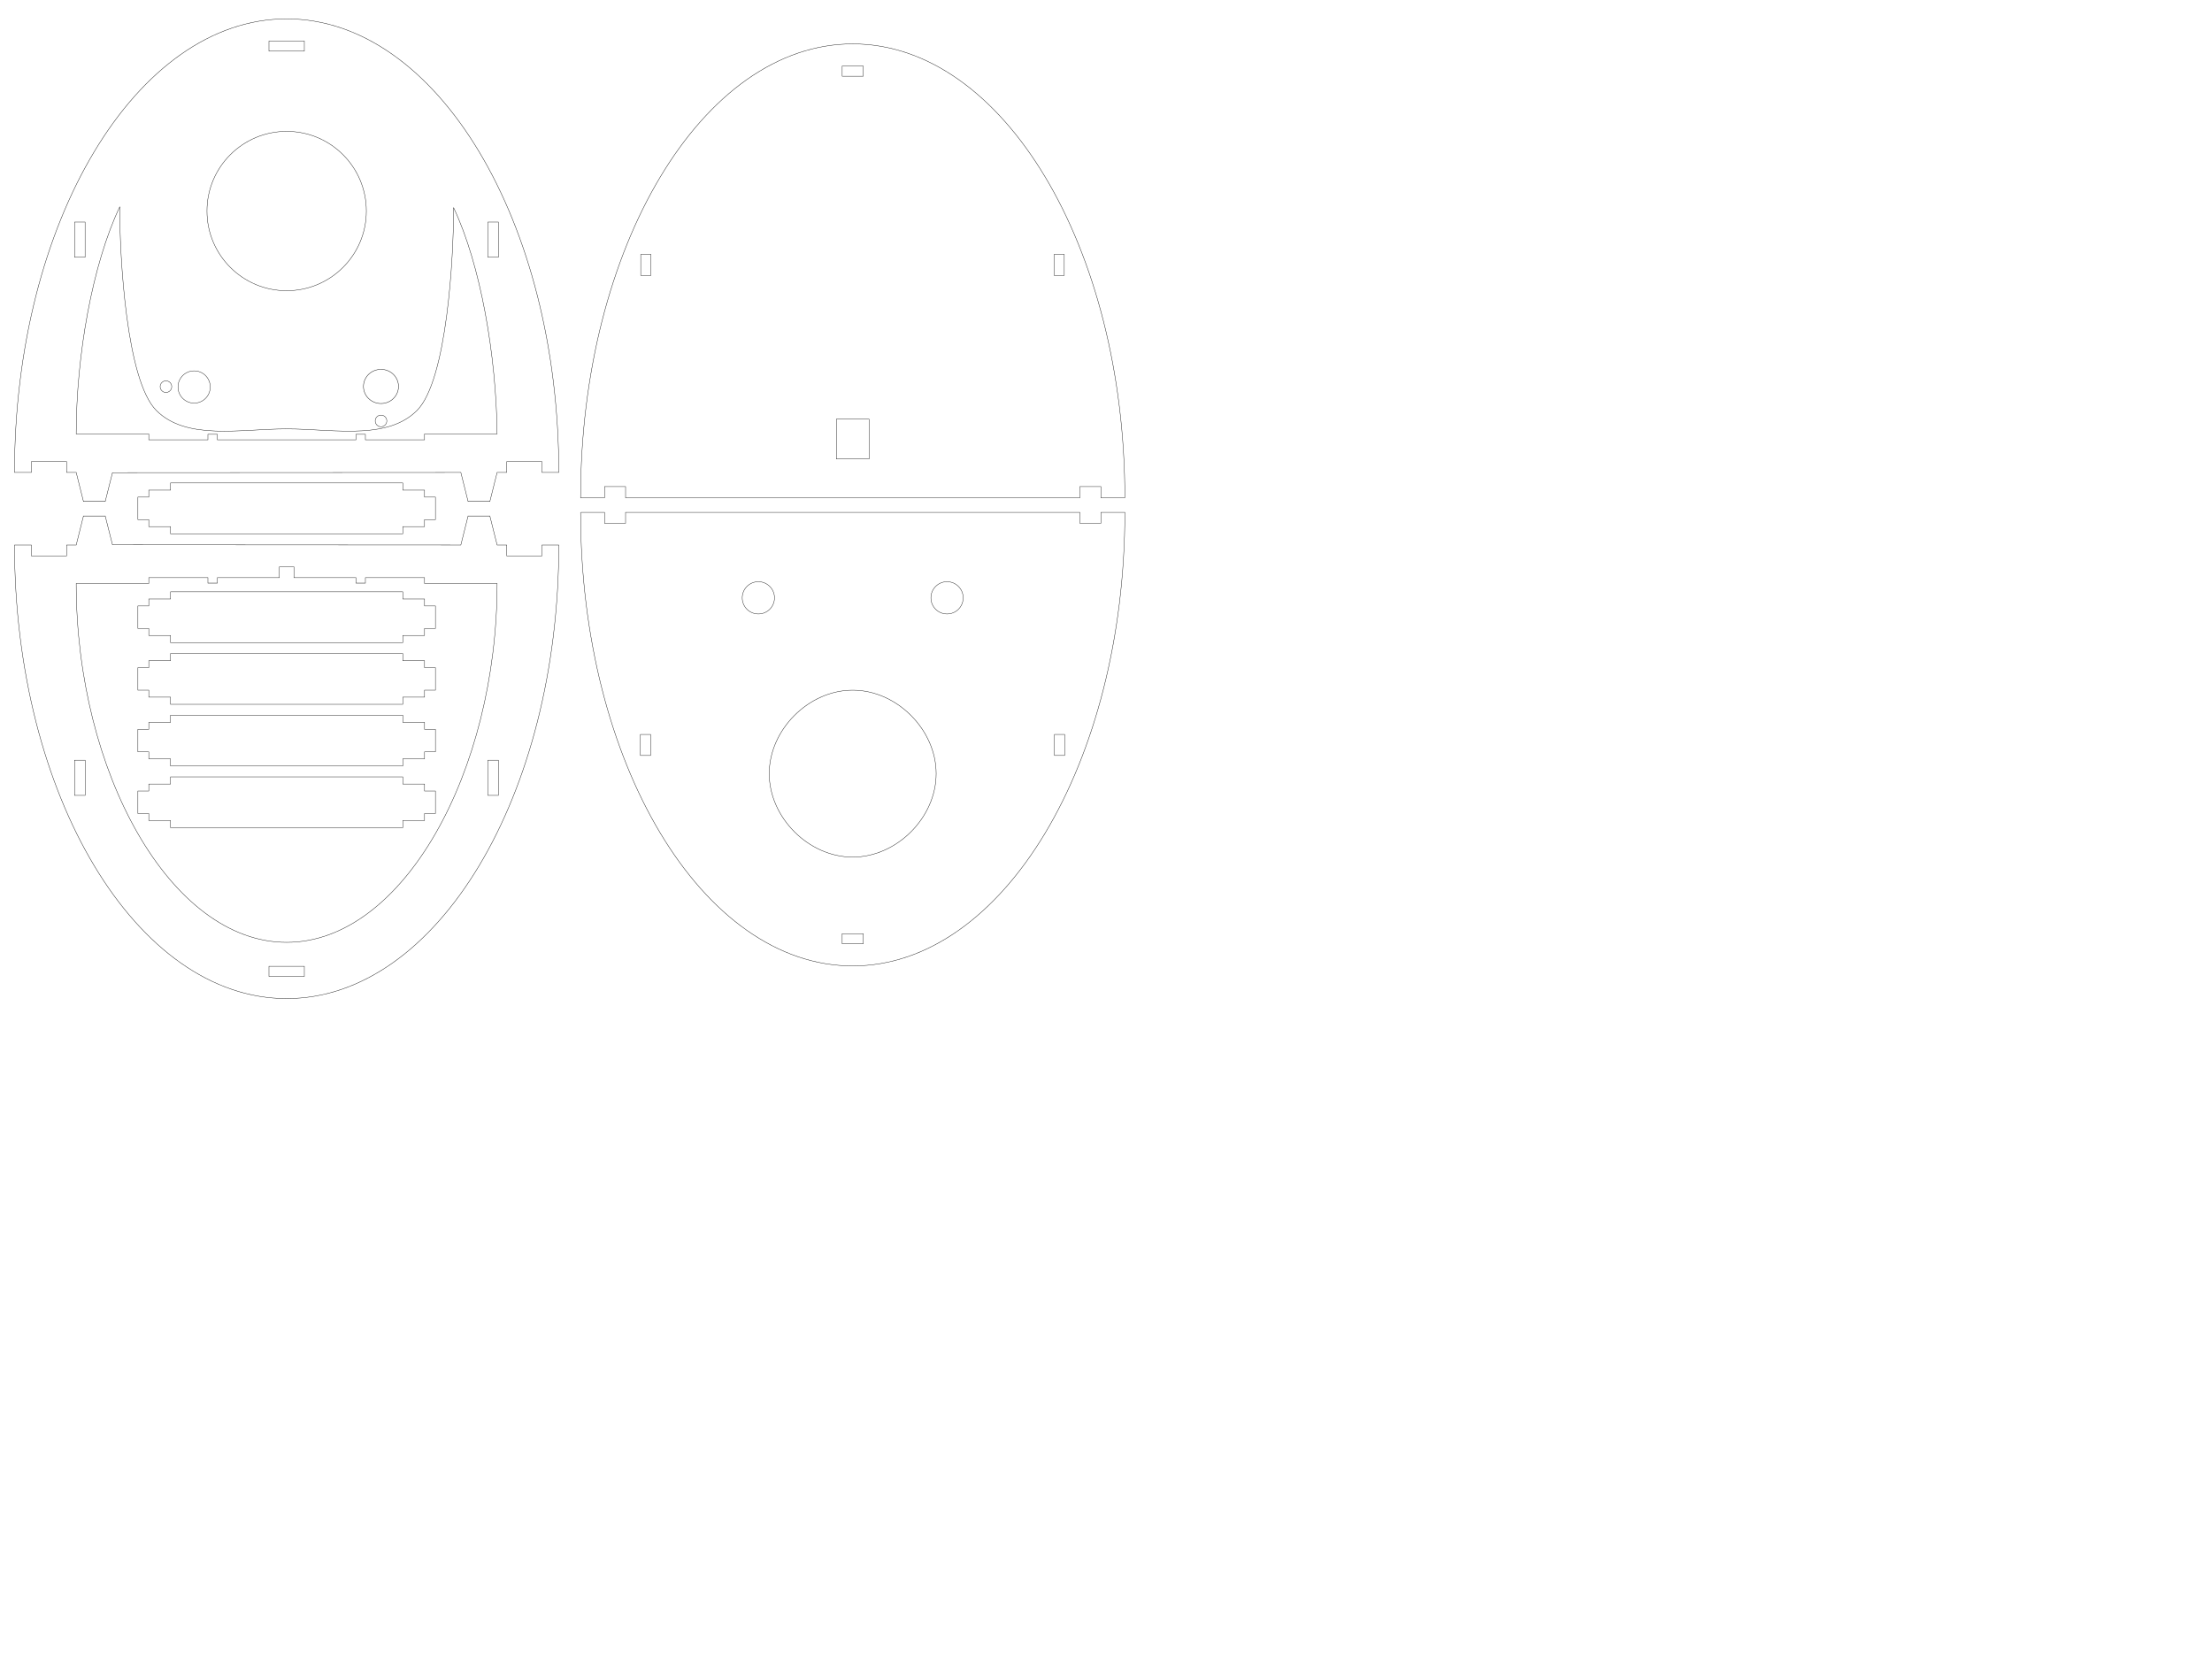
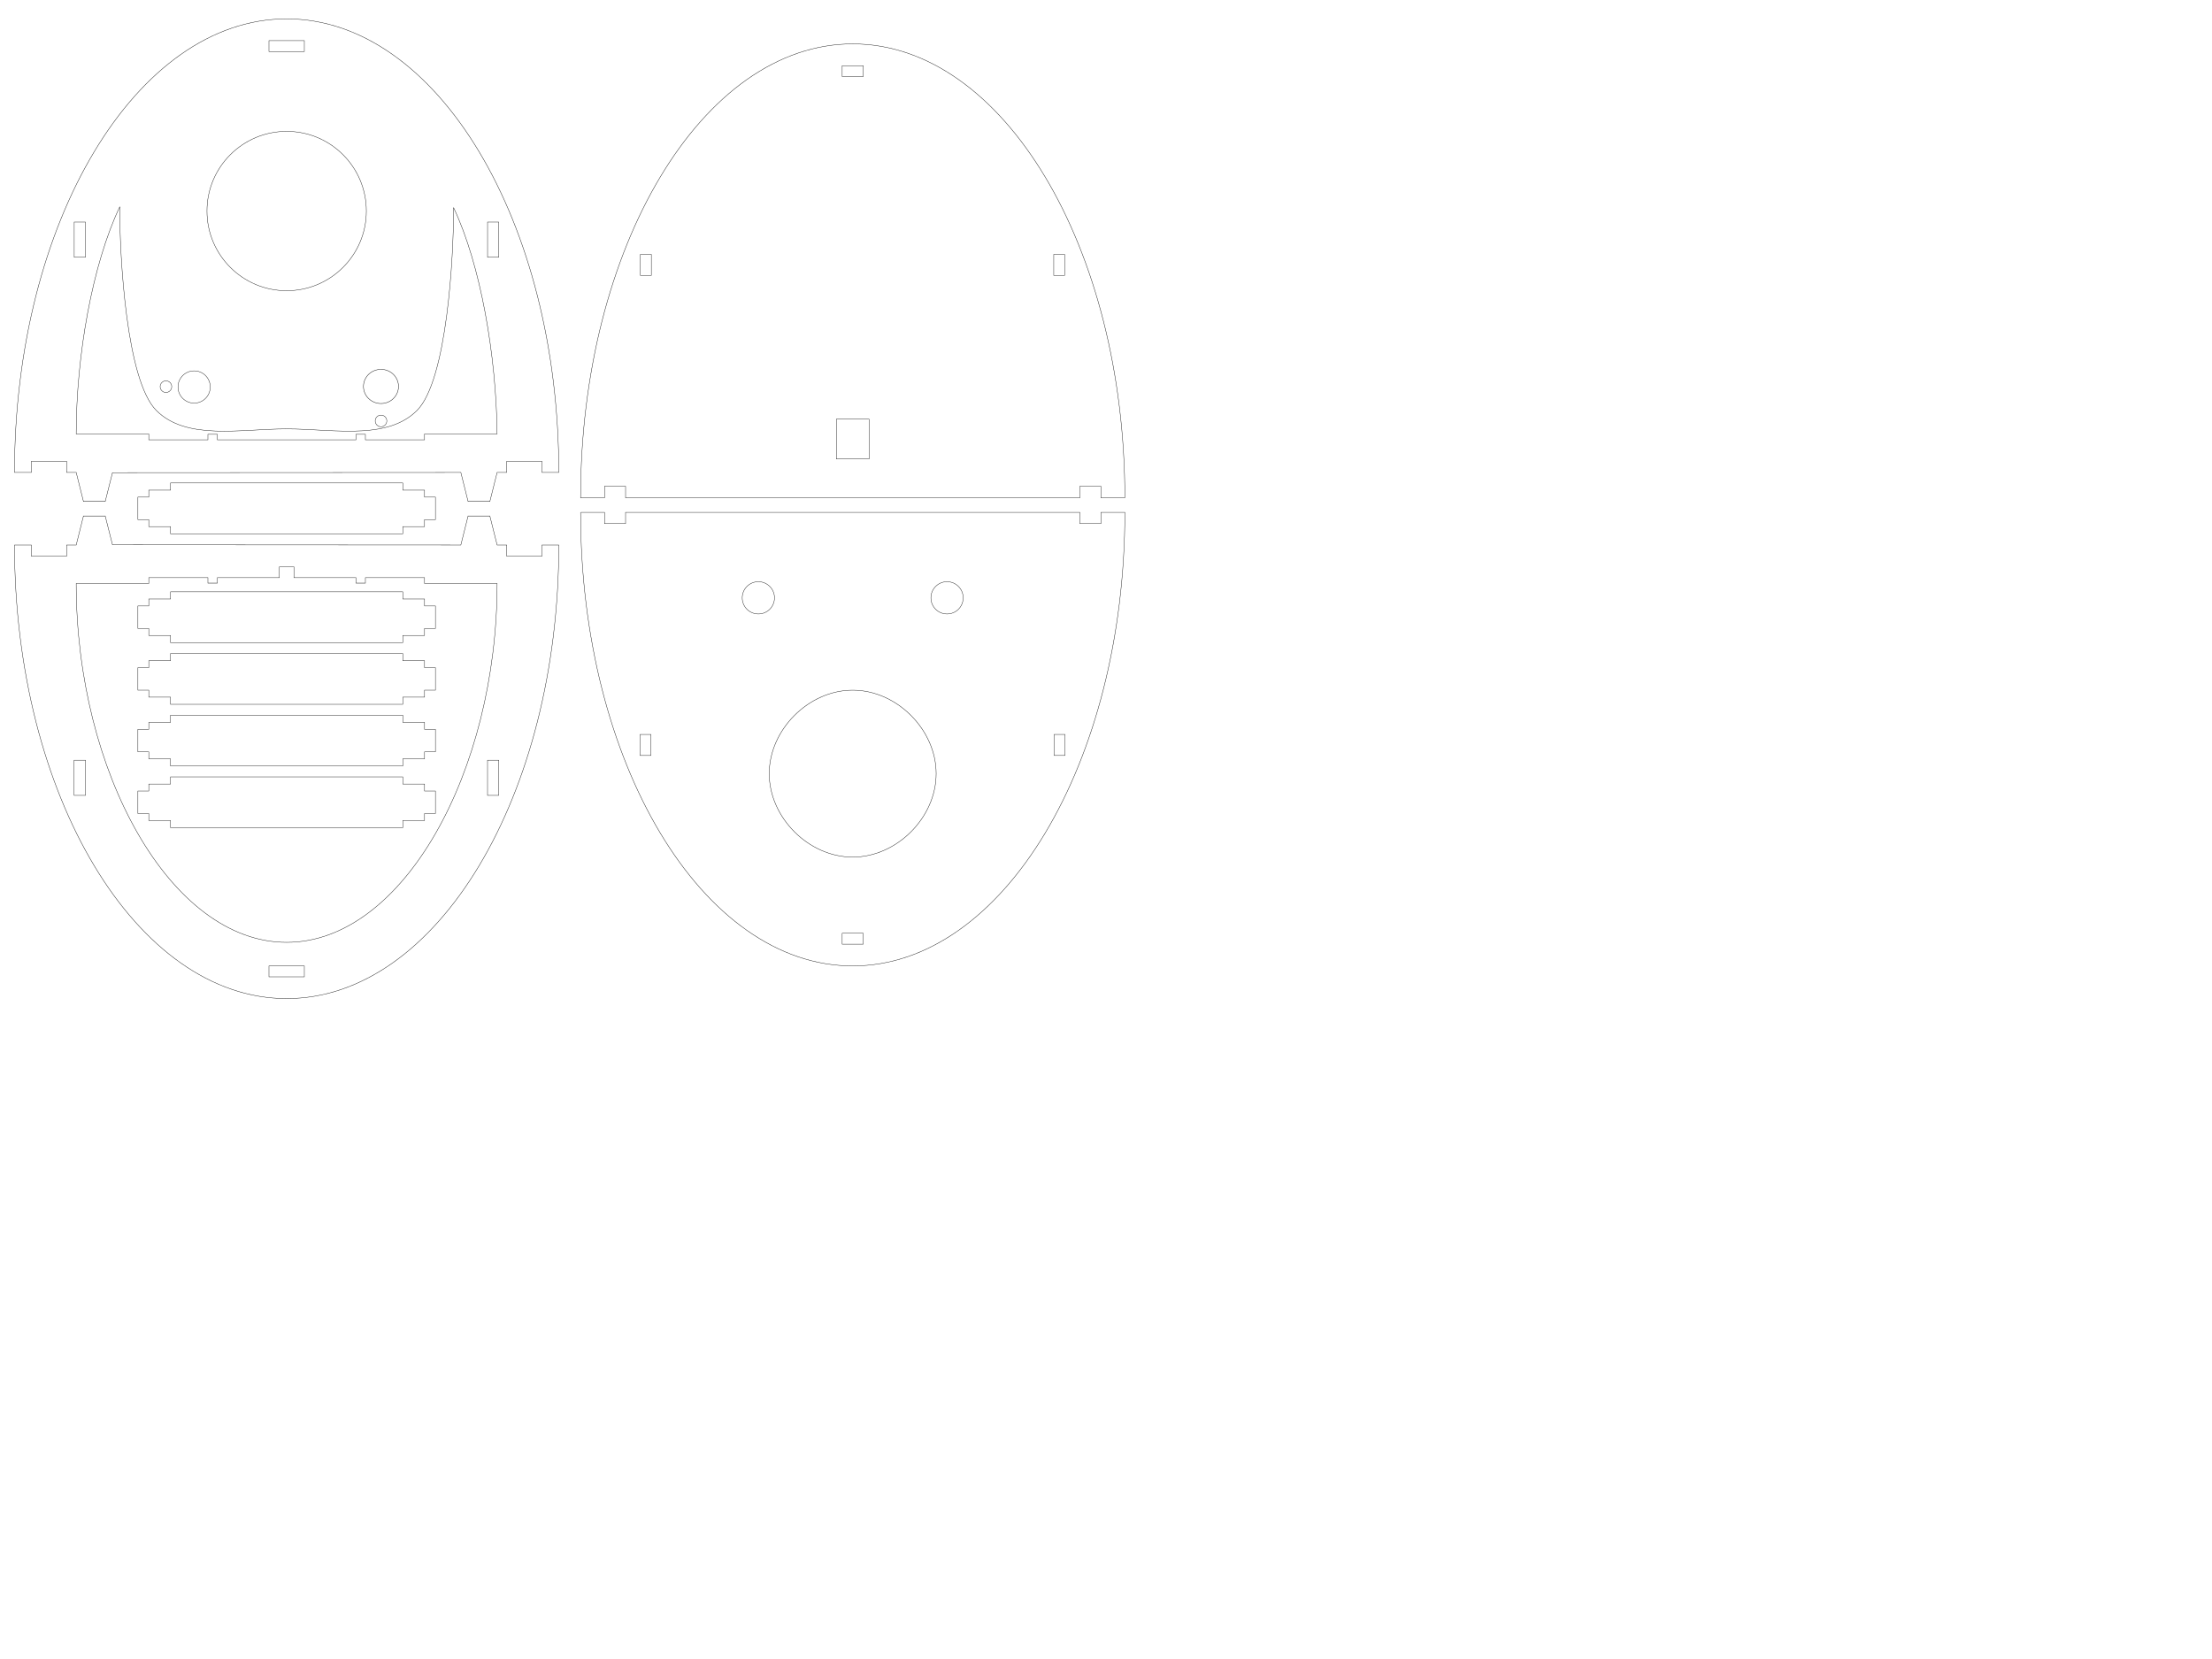
<svg xmlns="http://www.w3.org/2000/svg" width="2160" height="1620" id="svg2" version="1.1">
  <defs id="defs4" />
  <g id="layer1" transform="translate(0,567.6403)">
    <g transform="matrix(1.25,0,0,-1.25,-199.683,1406.706)" id="g2993" style="stroke-width:0.283;stroke-miterlimit:4;stroke-dasharray:none">
      <g id="g2995" style="stroke-width:0.283;stroke-miterlimit:4;stroke-dasharray:none">
        <g transform="translate(0,2367.2)" id="g2997" style="stroke-width:0.283;stroke-miterlimit:4;stroke-dasharray:none" />
        <g transform="translate(0,2367.2)" id="g3003" style="stroke-width:0.283;stroke-miterlimit:4;stroke-dasharray:none" />
        <g transform="translate(0,2367.2)" id="g3007" style="stroke-width:0.283;stroke-miterlimit:4;stroke-dasharray:none" />
        <g transform="translate(0,2367.2)" id="g3037" style="stroke-width:0.283;stroke-miterlimit:4;stroke-dasharray:none" />
        <g transform="matrix(0.929765,0,0,-1,0,2367.2)" id="g3043" style="stroke-width:0.294;stroke-miterlimit:4;stroke-dasharray:none" />
        <g transform="matrix(0.929765,0,0,-1,0,2367.2)" id="g3047" style="stroke-width:0.294;stroke-miterlimit:4;stroke-dasharray:none" />
        <g transform="matrix(0.929765,0,0,-1,0,2367.2)" id="g3051" style="stroke-width:0.294;stroke-miterlimit:4;stroke-dasharray:none" />
        <g transform="matrix(0.929765,0,0,-1,0,2367.2)" id="g3055" style="stroke-width:0.294;stroke-miterlimit:4;stroke-dasharray:none" />
        <g transform="translate(0,2367.2)" id="g3059" style="stroke-width:0.283;stroke-miterlimit:4;stroke-dasharray:none" />
        <g transform="translate(0,2367.2)" id="g3063" style="stroke-width:0.283;stroke-miterlimit:4;stroke-dasharray:none" />
        <g transform="matrix(1,0,0,0.98471,0,2367.2)" id="g3067" style="stroke-width:0.286;stroke-miterlimit:4;stroke-dasharray:none" />
        <g transform="matrix(1,0,0,0.98471,0,2367.2)" id="g3071" style="stroke-width:0.286;stroke-miterlimit:4;stroke-dasharray:none" />
        <g transform="matrix(1,0,0,0.98471,0,2367.2)" id="g3075" style="stroke-width:0.286;stroke-miterlimit:4;stroke-dasharray:none" />
        <g transform="matrix(1,0,0,0.98471,0,2367.2)" id="g3079" style="stroke-width:0.286;stroke-miterlimit:4;stroke-dasharray:none" />
        <g transform="matrix(1,0,0,0.98471,0,2367.2)" id="g3083" style="stroke-width:0.286;stroke-miterlimit:4;stroke-dasharray:none" />
      </g>
    </g>
    <g transform="matrix(1.25,0,0,1.25,-115.1983,-3084.474)" id="g4024" style="stroke:#000000;stroke-width:0.283;stroke-miterlimit:4;stroke-opacity:1;stroke-dasharray:none">
      <g id="g4026" style="stroke:#000000;stroke-width:0.283;stroke-miterlimit:4;stroke-opacity:1;stroke-dasharray:none">
        <g transform="translate(0,2367.2)" id="g4028" style="stroke:#000000;stroke-width:0.283;stroke-miterlimit:4;stroke-opacity:1;stroke-dasharray:none" />
        <g transform="translate(0,2367.2)" id="g4034" style="stroke:#000000;stroke-width:0.283;stroke-miterlimit:4;stroke-opacity:1;stroke-dasharray:none" />
        <g transform="translate(0,2367.2)" id="g4038" style="stroke:#000000;stroke-width:0.283;stroke-miterlimit:4;stroke-opacity:1;stroke-dasharray:none" />
        <g transform="translate(0,2367.2)" id="g4068" style="stroke:#000000;stroke-width:0.283;stroke-miterlimit:4;stroke-opacity:1;stroke-dasharray:none" />
        <g transform="matrix(0.929765,0,0,-1,0,2367.2)" id="g4074" style="stroke:#000000;stroke-width:0.294;stroke-miterlimit:4;stroke-opacity:1;stroke-dasharray:none" />
        <g transform="matrix(0.929765,0,0,-1,0,2367.2)" id="g4078" style="stroke:#000000;stroke-width:0.294;stroke-miterlimit:4;stroke-opacity:1;stroke-dasharray:none" />
        <g transform="matrix(0.929765,0,0,-1,0,2367.2)" id="g4082" style="stroke:#000000;stroke-width:0.294;stroke-miterlimit:4;stroke-opacity:1;stroke-dasharray:none" />
        <g transform="matrix(0.929765,0,0,-1,0,2367.2)" id="g4086" style="stroke:#000000;stroke-width:0.294;stroke-miterlimit:4;stroke-opacity:1;stroke-dasharray:none" />
        <g transform="translate(0,2367.2)" id="g4090" style="stroke:#000000;stroke-width:0.283;stroke-miterlimit:4;stroke-opacity:1;stroke-dasharray:none" />
        <g transform="translate(0,2367.2)" id="g4094" style="stroke:#000000;stroke-width:0.283;stroke-miterlimit:4;stroke-opacity:1;stroke-dasharray:none" />
        <g transform="matrix(1,0,0,0.98471,0,2367.2)" id="g4098" style="stroke:#000000;stroke-width:0.286;stroke-miterlimit:4;stroke-opacity:1;stroke-dasharray:none" />
        <g transform="matrix(1,0,0,0.98471,0,2367.2)" id="g4102" style="stroke:#000000;stroke-width:0.286;stroke-miterlimit:4;stroke-opacity:1;stroke-dasharray:none" />
        <g transform="matrix(1,0,0,0.98471,0,2367.2)" id="g4106" style="stroke:#000000;stroke-width:0.286;stroke-miterlimit:4;stroke-opacity:1;stroke-dasharray:none" />
        <g transform="matrix(1,0,0,0.98471,0,2367.2)" id="g4110" style="stroke:#000000;stroke-width:0.286;stroke-miterlimit:4;stroke-opacity:1;stroke-dasharray:none" />
        <g transform="matrix(1,0,0,0.98471,0,2367.2)" id="g4114" style="stroke:#000000;stroke-width:0.286;stroke-miterlimit:4;stroke-opacity:1;stroke-dasharray:none" />
      </g>
    </g>
    <g id="g4197" />
    <g transform="matrix(1.25,0,0,-1.25,-409.2928,2560.06)" id="g4024-1" style="stroke-width:0.283;stroke-miterlimit:4;stroke-dasharray:none">
      <g id="g4026-7" style="stroke-width:0.283;stroke-miterlimit:4;stroke-dasharray:none">
        <g transform="translate(0,2367.2)" id="g4028-4" style="stroke-width:0.283;stroke-miterlimit:4;stroke-dasharray:none" />
        <g transform="translate(0,2367.2)" id="g4034-0" style="stroke-width:0.283;stroke-miterlimit:4;stroke-dasharray:none" />
        <g transform="translate(0,2367.2)" id="g4038-9" style="stroke-width:0.283;stroke-miterlimit:4;stroke-dasharray:none" />
        <g transform="translate(0,2367.2)" id="g4068-4" style="stroke-width:0.283;stroke-miterlimit:4;stroke-dasharray:none" />
        <g transform="matrix(0.929765,0,0,-1,0,2367.2)" id="g4074-8" style="stroke-width:0.294;stroke-miterlimit:4;stroke-dasharray:none" />
        <g transform="matrix(0.929765,0,0,-1,0,2367.2)" id="g4078-8" style="stroke-width:0.294;stroke-miterlimit:4;stroke-dasharray:none" />
        <g transform="matrix(0.929765,0,0,-1,0,2367.2)" id="g4082-2" style="stroke-width:0.294;stroke-miterlimit:4;stroke-dasharray:none" />
        <g transform="matrix(0.929765,0,0,-1,0,2367.2)" id="g4086-4" style="stroke-width:0.294;stroke-miterlimit:4;stroke-dasharray:none" />
        <g transform="translate(0,2367.2)" id="g4090-5" style="stroke-width:0.283;stroke-miterlimit:4;stroke-dasharray:none" />
        <g transform="translate(0,2367.2)" id="g4094-5" style="stroke-width:0.283;stroke-miterlimit:4;stroke-dasharray:none" />
        <g transform="matrix(1,0,0,0.98471,0,2367.2)" id="g4098-1" style="stroke-width:0.286;stroke-miterlimit:4;stroke-dasharray:none" />
        <g transform="matrix(1,0,0,0.98471,0,2367.2)" id="g4102-7" style="stroke-width:0.286;stroke-miterlimit:4;stroke-dasharray:none" />
        <g transform="matrix(1,0,0,0.98471,0,2367.2)" id="g4106-1" style="stroke-width:0.286;stroke-miterlimit:4;stroke-dasharray:none" />
        <g transform="matrix(1,0,0,0.98471,0,2367.2)" id="g4110-1" style="stroke-width:0.286;stroke-miterlimit:4;stroke-dasharray:none" />
        <g transform="matrix(1,0,0,0.98471,0,2367.2)" id="g4114-5" style="stroke-width:0.286;stroke-miterlimit:4;stroke-dasharray:none" />
      </g>
    </g>
    <g transform="matrix(1.25,0,0,-1.25,-409.2928,2503.367)" id="g4024-1-6" style="stroke-width:0.283;stroke-miterlimit:4;stroke-dasharray:none">
      <g id="g4026-7-1" style="stroke-width:0.283;stroke-miterlimit:4;stroke-dasharray:none">
        <g transform="translate(0,2367.2)" id="g4028-4-4" style="stroke-width:0.283;stroke-miterlimit:4;stroke-dasharray:none" />
        <g transform="translate(0,2367.2)" id="g4034-0-2" style="stroke-width:0.283;stroke-miterlimit:4;stroke-dasharray:none" />
        <g transform="translate(0,2367.2)" id="g4038-9-3" style="stroke-width:0.283;stroke-miterlimit:4;stroke-dasharray:none" />
        <g transform="translate(0,2367.2)" id="g4068-4-2" style="stroke-width:0.283;stroke-miterlimit:4;stroke-dasharray:none" />
        <g transform="matrix(0.929765,0,0,-1,0,2367.2)" id="g4074-8-2" style="stroke-width:0.294;stroke-miterlimit:4;stroke-dasharray:none" />
        <g transform="matrix(0.929765,0,0,-1,0,2367.2)" id="g4078-8-1" style="stroke-width:0.294;stroke-miterlimit:4;stroke-dasharray:none" />
        <g transform="matrix(0.929765,0,0,-1,0,2367.2)" id="g4082-2-6" style="stroke-width:0.294;stroke-miterlimit:4;stroke-dasharray:none" />
        <g transform="matrix(0.929765,0,0,-1,0,2367.2)" id="g4086-4-8" style="stroke-width:0.294;stroke-miterlimit:4;stroke-dasharray:none" />
        <g transform="translate(0,2367.2)" id="g4090-5-5" style="stroke-width:0.283;stroke-miterlimit:4;stroke-dasharray:none" />
        <g transform="translate(0,2367.2)" id="g4094-5-7" style="stroke-width:0.283;stroke-miterlimit:4;stroke-dasharray:none" />
        <g transform="matrix(1,0,0,0.98471,0,2367.2)" id="g4098-1-6" style="stroke-width:0.286;stroke-miterlimit:4;stroke-dasharray:none" />
        <g transform="matrix(1,0,0,0.98471,0,2367.2)" id="g4102-7-1" style="stroke-width:0.286;stroke-miterlimit:4;stroke-dasharray:none" />
        <g transform="matrix(1,0,0,0.98471,0,2367.2)" id="g4106-1-8" style="stroke-width:0.286;stroke-miterlimit:4;stroke-dasharray:none" />
        <g transform="matrix(1,0,0,0.98471,0,2367.2)" id="g4110-1-9" style="stroke-width:0.286;stroke-miterlimit:4;stroke-dasharray:none" />
        <g transform="matrix(1,0,0,0.98471,0,2367.2)" id="g4114-5-2" style="stroke-width:0.286;stroke-miterlimit:4;stroke-dasharray:none" />
      </g>
    </g>
    <g transform="matrix(-0.2170602,-1.23101,1.23101,-0.2170602,-2861.334,884.2612)" id="g4024-1-5" style="stroke-width:0.283;stroke-miterlimit:4;stroke-dasharray:none">
      <g id="g4026-7-4" style="stroke-width:0.283;stroke-miterlimit:4;stroke-dasharray:none">
        <g transform="translate(0,2367.2)" id="g4028-4-3" style="stroke-width:0.283;stroke-miterlimit:4;stroke-dasharray:none" />
        <g transform="translate(0,2367.2)" id="g4034-0-1" style="stroke-width:0.283;stroke-miterlimit:4;stroke-dasharray:none" />
        <g transform="translate(0,2367.2)" id="g4038-9-2" style="stroke-width:0.283;stroke-miterlimit:4;stroke-dasharray:none" />
        <g transform="translate(0,2367.2)" id="g4068-4-3" style="stroke-width:0.283;stroke-miterlimit:4;stroke-dasharray:none" />
        <g transform="matrix(0.929765,0,0,-1,0,2367.2)" id="g4074-8-3" style="stroke-width:0.294;stroke-miterlimit:4;stroke-dasharray:none" />
        <g transform="matrix(0.929765,0,0,-1,0,2367.2)" id="g4078-8-4" style="stroke-width:0.294;stroke-miterlimit:4;stroke-dasharray:none" />
        <g transform="matrix(0.929765,0,0,-1,0,2367.2)" id="g4082-2-1" style="stroke-width:0.294;stroke-miterlimit:4;stroke-dasharray:none" />
        <g transform="matrix(0.929765,0,0,-1,0,2367.2)" id="g4086-4-1" style="stroke-width:0.294;stroke-miterlimit:4;stroke-dasharray:none" />
        <g transform="translate(0,2367.2)" id="g4090-5-3" style="stroke-width:0.283;stroke-miterlimit:4;stroke-dasharray:none" />
        <g transform="translate(0,2367.2)" id="g4094-5-8" style="stroke-width:0.283;stroke-miterlimit:4;stroke-dasharray:none" />
        <g transform="matrix(1,0,0,0.98471,0,2367.2)" id="g4098-1-7" style="stroke-width:0.286;stroke-miterlimit:4;stroke-dasharray:none" />
        <g transform="matrix(1,0,0,0.98471,0,2367.2)" id="g4102-7-4" style="stroke-width:0.286;stroke-miterlimit:4;stroke-dasharray:none" />
        <g transform="matrix(1,0,0,0.98471,0,2367.2)" id="g4106-1-2" style="stroke-width:0.286;stroke-miterlimit:4;stroke-dasharray:none" />
        <g transform="matrix(1,0,0,0.98471,0,2367.2)" id="g4110-1-7" style="stroke-width:0.286;stroke-miterlimit:4;stroke-dasharray:none" />
        <g transform="matrix(1,0,0,0.98471,0,2367.2)" id="g4114-5-7" style="stroke-width:0.286;stroke-miterlimit:4;stroke-dasharray:none" />
      </g>
    </g>
    <g id="g4328" transform="translate(2069.291,42.51969)" />
    <g id="g4245" transform="translate(-478.3432,7.086617)" style="fill:none;stroke:#000000;stroke-width:0.354;stroke-miterlimit:4;stroke-opacity:1;stroke-dasharray:none">
      <path transform="matrix(1.25,0,0,-1.25,-199.683,1406.706)" id="path3011" style="fill:none;stroke:#000000;stroke-width:0.283;stroke-linecap:butt;stroke-linejoin:miter;stroke-miterlimit:4;stroke-opacity:1;stroke-dasharray:none" d="m 874.075,1241.587 0,4.536 56.693,0 c -0.637,60.958 -12.789,132.001 -34.039,176.9 0.007,-0.625 0.023,-1.25 0.023,-1.875 0,-36.008 -4.996,-133.077 -28.594,-156.674 -10.896,-10.895 -25.754,-14.795 -42.136,-15.838 -19.102,-1.216 -40.277,1.455 -59.661,1.455 -36.007,0 -78.21,-9.213 -101.8,14.383 -23.593,23.599 -28.586,120.666 -28.586,156.674 0,0.832 0.011,1.668 0.027,2.5 -21.434,-45.004 -34.053,-116.279 -34.053,-177.525 l 56.693,0 0,-4.536 46.205,2e-4 0,4.252 7.37,0 0,-4.252 108.283,0 0,4.252 7.37,0 0,-4.252 z" />
      <path id="path3061" style="fill:none;stroke:#000000;stroke-width:0.354;stroke-linecap:butt;stroke-linejoin:miter;stroke-miterlimit:4;stroke-opacity:1;stroke-dasharray:none" d="m 683.663,-196.845 c 0,8.701 -7.055,15.758 -15.752,15.758 -8.7,0 -15.756,-7.056 -15.756,-15.758 0,-8.701 7.056,-15.756 15.756,-15.756 8.697,0 15.752,7.055 15.752,15.756 z" />
      <path d="m 836.079,-368.649 c 0,42.977 -34.837,77.815 -77.811,77.815 -42.973,0 -77.81,-34.837 -77.81,-77.815 0,-42.973 34.837,-77.81 77.81,-77.81 42.974,0 77.811,34.837 77.811,77.81 z" id="path56" style="fill:none;stroke:#000000;stroke-width:0.354;stroke-linecap:butt;stroke-linejoin:miter;stroke-miterlimit:4;stroke-opacity:1;stroke-dasharray:none" />
-       <path id="path4060-1" style="fill:none;stroke:#000000;stroke-width:0.354;stroke-linecap:butt;stroke-linejoin:miter;stroke-miterlimit:4;stroke-opacity:1;stroke-dasharray:none" d="m 492.516,-113.392 c 0,-244.614 118.984,-442.91 265.751,-442.91 146.769,0 265.747,198.296 265.747,442.912 l -16.476,0.002 0,-10.63 -34.37,1.1e-4 0,10.63 -9.39,-6e-5 -7.088,28.347 -21.26,0 -7.085,-28.35 -340.161,0.195 -7.085,28.155 -21.26,0 -7.085,-28.35 -9.389,0.003 0,-10.63 -34.37,0 0,10.628 z" />
-       <path id="path4066-42" style="fill:none;stroke:#000000;stroke-width:0.354;stroke-linecap:butt;stroke-linejoin:miter;stroke-miterlimit:4;stroke-opacity:1;stroke-dasharray:none" d="m 775.538,-534.688 -34.547,0 0,9.921 34.547,0 z" />
-       <path id="path4066-7-2" style="fill:none;stroke:#000000;stroke-width:0.354;stroke-linecap:butt;stroke-linejoin:miter;stroke-miterlimit:4;stroke-opacity:1;stroke-dasharray:none" d="m 954.786,-357.877 0,34.37 10.193,0 0,-34.37 z" />
-       <path id="path4066-4-2" style="fill:none;stroke:#000000;stroke-width:0.354;stroke-linecap:butt;stroke-linejoin:miter;stroke-miterlimit:4;stroke-opacity:1;stroke-dasharray:none" d="m 551.183,-357.877 0,34.37 10.235,0 0,-34.37 z" />
+       <path id="path4060-1" style="fill:none;stroke:#000000;stroke-width:0.354;stroke-linecap:butt;stroke-linejoin:miter;stroke-miterlimit:4;stroke-opacity:1;stroke-dasharray:none" d="m 492.516,-113.392 c 0,-244.614 118.984,-442.91 265.751,-442.91 146.769,0 265.747,198.296 265.747,442.912 l -16.476,0.002 0,-10.985 -34.37,1.1e-4 0,10.985 -9.39,-6e-5 -7.088,28.347 -21.26,0 -7.085,-28.35 -340.161,0.195 -7.085,28.155 -21.26,0 -7.085,-28.35 -9.389,0.003 0,-10.984 -34.37,0 0,10.982 z" />
+       <path id="path4066-42" style="fill:none;stroke:#000000;stroke-width:0.354;stroke-linecap:butt;stroke-linejoin:miter;stroke-miterlimit:4;stroke-opacity:1;stroke-dasharray:none" d="m 775.538,-535.042 -34.547,0 0,10.63 34.547,0 z" />
+       <path id="path4066-7-2" style="fill:none;stroke:#000000;stroke-width:0.354;stroke-linecap:butt;stroke-linejoin:miter;stroke-miterlimit:4;stroke-opacity:1;stroke-dasharray:none" d="m 954.433,-357.877 0,34.37 10.903,0 0,-34.37 z" />
+       <path id="path4066-4-2" style="fill:none;stroke:#000000;stroke-width:0.354;stroke-linecap:butt;stroke-linejoin:miter;stroke-miterlimit:4;stroke-opacity:1;stroke-dasharray:none" d="m 550.829,-357.877 0,34.37 10.942,0 0,-34.37 z" />
    </g>
    <g id="g4076" transform="translate(-880.5118,25.86614)" style="fill:none;stroke:#000000;stroke-width:0.354;stroke-miterlimit:4;stroke-opacity:1;stroke-dasharray:none">
-       <path d="m 1723.465,-529.018 -20.551,0 0,9.921 20.551,0 z" style="fill:none;stroke:#000000;stroke-width:0.354;stroke-linecap:butt;stroke-linejoin:miter;stroke-miterlimit:4;stroke-opacity:1;stroke-dasharray:none" id="path4066-48-8" />
-       <path d="m 1978.937,-107.365 c 0,-244.614 -118.976,-443.264 -265.745,-443.264 -146.768,0 -265.751,198.651 -265.751,443.264 l 23.386,0 0,-10.984 20.551,0 0,10.984 443.622,0 0,-10.984 20.551,0 10e-5,10.984 23.386,0" style="fill:none;stroke:#000000;stroke-width:0.354;stroke-linecap:butt;stroke-linejoin:miter;stroke-miterlimit:4;stroke-opacity:1;stroke-dasharray:none" id="path4060-1-7-2" />
-       <path d="m 1516.181,-324.569 0,-20.551 -10.009,0 0,20.551 z" style="fill:none;stroke:#000000;stroke-width:0.354;stroke-linecap:butt;stroke-linejoin:miter;stroke-miterlimit:4;stroke-opacity:1;stroke-dasharray:none" id="path4066-48-4-5" />
-       <path d="m 1919.764,-324.569 0,-20.551 -9.921,0 0,20.551 z" style="fill:none;stroke:#000000;stroke-width:0.354;stroke-linecap:butt;stroke-linejoin:miter;stroke-miterlimit:4;stroke-opacity:1;stroke-dasharray:none" id="path4066-48-1-5" />
+       <path d="m 1723.465,-529.373 -20.551,0 0,10.63 20.551,0 z" style="fill:none;stroke:#000000;stroke-width:0.354;stroke-linecap:butt;stroke-linejoin:miter;stroke-miterlimit:4;stroke-opacity:1;stroke-dasharray:none" id="path4066-48-8" />
+       <path d="m 1978.937,-107.365 c 0,-244.614 -118.976,-443.264 -265.745,-443.264 -146.768,0 -265.751,198.651 -265.751,443.264 l 23.386,0 0,-11.339 20.551,0 0,11.339 443.622,0 0,-11.339 20.551,0 10e-5,11.339 23.386,0" style="fill:none;stroke:#000000;stroke-width:0.354;stroke-linecap:butt;stroke-linejoin:miter;stroke-miterlimit:4;stroke-opacity:1;stroke-dasharray:none" id="path4060-1-7-2" />
+       <path d="m 1516.535,-324.569 0,-20.551 -10.719,0 0,20.551 z" style="fill:none;stroke:#000000;stroke-width:0.354;stroke-linecap:butt;stroke-linejoin:miter;stroke-miterlimit:4;stroke-opacity:1;stroke-dasharray:none" id="path4066-48-4-5" />
+       <path d="m 1920.118,-324.569 0,-20.551 -10.63,0 0,20.551 z" style="fill:none;stroke:#000000;stroke-width:0.354;stroke-linecap:butt;stroke-linejoin:miter;stroke-miterlimit:4;stroke-opacity:1;stroke-dasharray:none" id="path4066-48-1-5" />
      <g id="g4332" transform="matrix(0.9000018,0,0,0.9275928,171.8473,-10.44221)" style="fill:none;stroke:#000000;stroke-width:0.388;stroke-miterlimit:4;stroke-opacity:1;stroke-dasharray:none">
        <path style="fill:none;stroke:#000000;stroke-width:0.388;stroke-linecap:butt;stroke-linejoin:miter;stroke-miterlimit:4;stroke-opacity:1;stroke-dasharray:none" d="m 1694.882,-145.361 0,0 35.433,0 0,-42.019 -35.433,0 z" id="path5109" />
      </g>
    </g>
    <g id="g4088" transform="matrix(-1,0,0,-1,1991.373,-216.1347)" style="fill:none;stroke:#ff0000;stroke-width:0.354;stroke-miterlimit:4;stroke-opacity:1;stroke-dasharray:none" />
    <g transform="matrix(1.25,0,0,-1.25,-409.2928,2673.446)" id="g4024-1-1" style="stroke-width:0.283;stroke-miterlimit:4;stroke-dasharray:none">
      <g id="g4026-7-7" style="stroke-width:0.283;stroke-miterlimit:4;stroke-dasharray:none">
        <g transform="translate(0,2367.2)" id="g4028-4-40" style="stroke-width:0.283;stroke-miterlimit:4;stroke-dasharray:none" />
        <g transform="translate(0,2367.2)" id="g4034-0-9" style="stroke-width:0.283;stroke-miterlimit:4;stroke-dasharray:none" />
        <g transform="translate(0,2367.2)" id="g4038-9-4" style="stroke-width:0.283;stroke-miterlimit:4;stroke-dasharray:none" />
        <g transform="translate(0,2367.2)" id="g4068-4-8" style="stroke-width:0.283;stroke-miterlimit:4;stroke-dasharray:none" />
        <g transform="matrix(0.929765,0,0,-1,0,2367.2)" id="g4074-8-8" style="stroke-width:0.294;stroke-miterlimit:4;stroke-dasharray:none" />
        <g transform="matrix(0.929765,0,0,-1,0,2367.2)" id="g4078-8-2" style="stroke-width:0.294;stroke-miterlimit:4;stroke-dasharray:none" />
        <g transform="matrix(0.929765,0,0,-1,0,2367.2)" id="g4082-2-4" style="stroke-width:0.294;stroke-miterlimit:4;stroke-dasharray:none" />
        <g transform="matrix(0.929765,0,0,-1,0,2367.2)" id="g4086-4-5" style="stroke-width:0.294;stroke-miterlimit:4;stroke-dasharray:none" />
        <g transform="translate(0,2367.2)" id="g4090-5-51" style="stroke-width:0.283;stroke-miterlimit:4;stroke-dasharray:none" />
        <g transform="translate(0,2367.2)" id="g4094-5-71" style="stroke-width:0.283;stroke-miterlimit:4;stroke-dasharray:none" />
        <g transform="matrix(1,0,0,0.98471,0,2367.2)" id="g4098-1-1" style="stroke-width:0.286;stroke-miterlimit:4;stroke-dasharray:none" />
        <g transform="matrix(1,0,0,0.98471,0,2367.2)" id="g4102-7-5" style="stroke-width:0.286;stroke-miterlimit:4;stroke-dasharray:none" />
        <g transform="matrix(1,0,0,0.98471,0,2367.2)" id="g4106-1-27" style="stroke-width:0.286;stroke-miterlimit:4;stroke-dasharray:none" />
        <g transform="matrix(1,0,0,0.98471,0,2367.2)" id="g4110-1-6" style="stroke-width:0.286;stroke-miterlimit:4;stroke-dasharray:none" />
        <g transform="matrix(1,0,0,0.98471,0,2367.2)" id="g4114-5-1" style="stroke-width:0.286;stroke-miterlimit:4;stroke-dasharray:none" />
      </g>
    </g>
    <g transform="matrix(1.25,0,0,-1.25,-409.2928,2616.753)" id="g4024-1-6-3" style="stroke-width:0.283;stroke-miterlimit:4;stroke-dasharray:none">
      <g id="g4026-7-1-2" style="stroke-width:0.283;stroke-miterlimit:4;stroke-dasharray:none">
        <g transform="translate(0,2367.2)" id="g4028-4-4-2" style="stroke-width:0.283;stroke-miterlimit:4;stroke-dasharray:none" />
        <g transform="translate(0,2367.2)" id="g4034-0-2-1" style="stroke-width:0.283;stroke-miterlimit:4;stroke-dasharray:none" />
        <g transform="translate(0,2367.2)" id="g4038-9-3-6" style="stroke-width:0.283;stroke-miterlimit:4;stroke-dasharray:none" />
        <g transform="translate(0,2367.2)" id="g4068-4-2-8" style="stroke-width:0.283;stroke-miterlimit:4;stroke-dasharray:none" />
        <g transform="matrix(0.929765,0,0,-1,0,2367.2)" id="g4074-8-2-5" style="stroke-width:0.294;stroke-miterlimit:4;stroke-dasharray:none" />
        <g transform="matrix(0.929765,0,0,-1,0,2367.2)" id="g4078-8-1-7" style="stroke-width:0.294;stroke-miterlimit:4;stroke-dasharray:none" />
        <g transform="matrix(0.929765,0,0,-1,0,2367.2)" id="g4082-2-6-6" style="stroke-width:0.294;stroke-miterlimit:4;stroke-dasharray:none" />
        <g transform="matrix(0.929765,0,0,-1,0,2367.2)" id="g4086-4-8-1" style="stroke-width:0.294;stroke-miterlimit:4;stroke-dasharray:none" />
        <g transform="translate(0,2367.2)" id="g4090-5-5-8" style="stroke-width:0.283;stroke-miterlimit:4;stroke-dasharray:none" />
        <g transform="translate(0,2367.2)" id="g4094-5-7-9" style="stroke-width:0.283;stroke-miterlimit:4;stroke-dasharray:none" />
        <g transform="matrix(1,0,0,0.98471,0,2367.2)" id="g4098-1-6-2" style="stroke-width:0.286;stroke-miterlimit:4;stroke-dasharray:none" />
        <g transform="matrix(1,0,0,0.98471,0,2367.2)" id="g4102-7-1-7" style="stroke-width:0.286;stroke-miterlimit:4;stroke-dasharray:none" />
        <g transform="matrix(1,0,0,0.98471,0,2367.2)" id="g4106-1-8-9" style="stroke-width:0.286;stroke-miterlimit:4;stroke-dasharray:none" />
        <g transform="matrix(1,0,0,0.98471,0,2367.2)" id="g4110-1-9-5" style="stroke-width:0.286;stroke-miterlimit:4;stroke-dasharray:none" />
        <g transform="matrix(1,0,0,0.98471,0,2367.2)" id="g4114-5-2-4" style="stroke-width:0.286;stroke-miterlimit:4;stroke-dasharray:none" />
      </g>
    </g>
    <g id="g4216" style="fill:none;stroke:#000000;stroke-width:0.354;stroke-miterlimit:4;stroke-opacity:1;stroke-dasharray:none" transform="translate(-478.3432,4.960632)">
-       <path d="m 775.538,380.899 -34.547,0 0,-9.921 34.547,0 z" style="fill:none;stroke:#000000;stroke-width:0.354;stroke-linecap:butt;stroke-linejoin:miter;stroke-miterlimit:4;stroke-opacity:1;stroke-dasharray:none" id="path4066" />
-       <path d="m 508.993,-29.77 34.373,-3.29e-4 0,-10.628 9.389,0.002 7.085,-28.35 21.26,0 7.085,28.155 340.161,0.195 7.085,-28.35 21.26,0 7.088,28.347 9.39,0 0,10.63 34.37,0 0,-10.628 16.476,0.002 c 0,244.614 -118.979,442.91 -265.747,442.91 -146.768,0 -265.751,-198.296 -265.751,-442.91 l 16.476,-0.003 z" style="fill:none;stroke:#000000;stroke-width:0.354;stroke-linecap:butt;stroke-linejoin:miter;stroke-miterlimit:4;stroke-opacity:1;stroke-dasharray:none" id="path4066-1" />
-       <path d="m 954.77,204.088 0,-34.37 10.225,0 0,34.37 z" style="fill:none;stroke:#000000;stroke-width:0.354;stroke-linecap:butt;stroke-linejoin:miter;stroke-miterlimit:4;stroke-opacity:1;stroke-dasharray:none" id="path4066-7" />
-       <path d="m 551.099,204.088 0,-34.37 10.36,0 0,34.37 z" style="fill:none;stroke:#000000;stroke-width:0.354;stroke-linecap:butt;stroke-linejoin:miter;stroke-miterlimit:4;stroke-opacity:1;stroke-dasharray:none" id="path4066-4" />
+       <path d="m 775.538,381.257 -34.547,0 0,-10.63 34.547,0 z" style="fill:none;stroke:#000000;stroke-width:0.354;stroke-linecap:butt;stroke-linejoin:miter;stroke-miterlimit:4;stroke-opacity:1;stroke-dasharray:none" id="path4066" />
+       <path d="m 508.993,-29.412 34.373,-3.29e-4 0,-10.986 9.389,0.002 7.085,-28.35 21.26,0 7.085,28.155 340.161,0.195 7.085,-28.35 21.26,0 7.088,28.347 9.39,0 0,10.988 34.37,0 0,-10.986 16.476,0.002 c 0,244.614 -118.979,442.91 -265.747,442.91 -146.768,0 -265.751,-198.296 -265.751,-442.91 l 16.476,-0.003 z" style="fill:none;stroke:#000000;stroke-width:0.354;stroke-linecap:butt;stroke-linejoin:miter;stroke-miterlimit:4;stroke-opacity:1;stroke-dasharray:none" id="path4066-1" />
+       <path d="m 954.415,204.088 0,-34.37 10.935,0 0,34.37 z" style="fill:none;stroke:#000000;stroke-width:0.354;stroke-linecap:butt;stroke-linejoin:miter;stroke-miterlimit:4;stroke-opacity:1;stroke-dasharray:none" id="path4066-7" />
+       <path d="m 550.744,204.088 0,-34.37 11.069,0 0,34.37 z" style="fill:none;stroke:#000000;stroke-width:0.354;stroke-linecap:butt;stroke-linejoin:miter;stroke-miterlimit:4;stroke-opacity:1;stroke-dasharray:none" id="path4066-4" />
      <g id="g4315" style="fill:none;stroke:#000000;stroke-width:0.354;stroke-miterlimit:4;stroke-opacity:1;stroke-dasharray:none" />
      <g id="g4311" style="fill:none;stroke:#000000;stroke-width:0.354;stroke-miterlimit:4;stroke-opacity:1;stroke-dasharray:none">
        <path id="path4116-8-7-9" style="fill:none;stroke:#000000;stroke-width:0.354;stroke-linecap:butt;stroke-linejoin:miter;stroke-miterlimit:4;stroke-opacity:1;stroke-dasharray:none" d="m 644.882,47.918 -21.26,0 0,-6.821 -10.63,0 0,-21.969 10.63,0 0,-6.821 21.26,0 10e-6,-6.998 226.772,1e-5 0,6.998 21.26,0 0,6.821 10.63,0 0,21.968 -10.63,0 0,6.821 -21.26,0 0,6.998 -226.772,-10e-6 z" />
      </g>
      <path id="path4226" d="m 690.587,-3.195 -9.213,0 0,-5.315 -57.756,0.004 0,5.666 -70.866,0 c -5e-5,183.946 92.014,350.433 205.514,350.433 113.501,0 205.513,-166.486 205.513,-350.433 l -70.87,0 0,-5.669 -57.756,1.25e-4 0,5.315 -9.213,0 0,-5.315 -60.587,0 2e-5,-10.63 -14.173,0 0,10.63 -60.594,-2.7e-5 z" style="fill:none;stroke:#000000;stroke-width:0.354;stroke-linecap:butt;stroke-linejoin:miter;stroke-miterlimit:4;stroke-opacity:1;stroke-dasharray:none" />
      <g id="g4323" style="fill:none;stroke:#000000;stroke-width:0.354;stroke-miterlimit:4;stroke-opacity:1;stroke-dasharray:none">
        <g id="g4359" style="fill:none;stroke:#000000;stroke-width:0.354;stroke-miterlimit:4;stroke-opacity:1;stroke-dasharray:none" />
      </g>
      <g id="g4319" style="fill:none;stroke:#000000;stroke-width:0.354;stroke-miterlimit:4;stroke-opacity:1;stroke-dasharray:none" />
    </g>
    <path id="path3061-2" style="fill:none;stroke:#000000;stroke-width:0.38;stroke-linecap:butt;stroke-linejoin:miter;stroke-miterlimit:4;stroke-opacity:1;stroke-dasharray:none" d="m 388.556,-194.597 c 2.445,8.903 -2.97,18.057 -12.091,20.441 -9.123,2.385 -18.505,-2.9 -20.95,-11.803 -2.445,-8.903 2.972,-18.056 12.095,-20.441 9.12,-2.384 18.501,2.9 20.945,11.803 z" />
    <g id="g4307" transform="matrix(-1,0,0,-1,1513.029,344.9394)" style="fill:none;stroke:#ff0000;stroke-width:0.354;stroke-miterlimit:4;stroke-opacity:1;stroke-dasharray:none" />
    <path style="fill:none;stroke:#000000;stroke-width:0.216;stroke-linejoin:miter;stroke-miterlimit:4;stroke-opacity:1;stroke-dasharray:none" id="path4222" d="m 641.339,372.933 c 0,1.859 -1.586,3.366 -3.543,3.366 -1.957,0 -3.543,-1.507 -3.543,-3.366 0,-1.859 1.586,-3.366 3.543,-3.366 1.957,0 3.543,1.507 3.543,3.366 z" transform="matrix(1.599999,0,0,1.684213,-858.4249,-818.1925)" />
    <path style="fill:none;stroke:#000000;stroke-width:0.216;stroke-linejoin:miter;stroke-miterlimit:4;stroke-opacity:1;stroke-dasharray:none" id="path4222-3" d="m 641.339,372.933 c 0,1.859 -1.586,3.366 -3.543,3.366 -1.957,0 -3.543,-1.507 -3.543,-3.366 0,-1.859 1.586,-3.366 3.543,-3.366 1.957,0 3.543,1.507 3.543,3.366 z" transform="matrix(1.599999,0,0,1.684213,-648.4216,-784.7153)" />
    <path id="path4116-8-7-9-1" style="fill:none;stroke:#000000;stroke-width:0.354;stroke-linecap:butt;stroke-linejoin:miter;stroke-miterlimit:4;stroke-opacity:1;stroke-dasharray:none" d="m 166.535,-53.418 -21.26,0 0,-6.821 -10.63,0 0,-21.969 10.63,0 0,-6.821 21.26,0 1e-5,-6.998 226.772,1e-5 0,6.998 21.26,0 0,6.821 10.63,0 0,21.968 -10.63,0 0,6.821 -21.26,0 0,6.998 -226.772,-10e-6 z" />
    <path id="path4116-8-7-9-7" style="fill:none;stroke:#000000;stroke-width:0.354;stroke-linecap:butt;stroke-linejoin:miter;stroke-miterlimit:4;stroke-opacity:1;stroke-dasharray:none" d="m 166.539,113.114 -21.26,0 0,-6.821 -10.63,0 0,-21.969 10.63,0 0,-6.821 21.26,0 1e-5,-6.998 226.772,1e-5 0,6.998 21.26,0 0,6.821 10.63,0 0,21.968 -10.63,0 0,6.821 -21.26,0 0,6.998 -226.772,-1e-5 z" />
    <path id="path4116-8-7-9-4" style="fill:none;stroke:#000000;stroke-width:0.354;stroke-linecap:butt;stroke-linejoin:miter;stroke-miterlimit:4;stroke-opacity:1;stroke-dasharray:none" d="m 166.539,173.351 -21.26,0 0,-6.821 -10.63,0 0,-21.969 10.63,0 0,-6.821 21.26,0 1e-5,-6.998 226.772,1e-5 0,6.998 21.26,0 0,6.821 10.63,0 0,21.968 -10.63,0 0,6.821 -21.26,0 0,6.998 -226.772,-10e-6 z" />
    <path id="path4116-8-7-9-0" style="fill:none;stroke:#000000;stroke-width:0.354;stroke-linecap:butt;stroke-linejoin:miter;stroke-miterlimit:4;stroke-opacity:1;stroke-dasharray:none" d="m 166.539,233.587 -21.26,0 0,-6.821 -10.63,0 0,-21.969 10.63,0 0,-6.821 21.26,0 1e-5,-6.998 226.772,1e-5 0,6.998 21.26,0 0,6.821 10.63,0 0,21.968 -10.63,0 0,6.821 -21.26,0 0,6.998 -226.772,-1e-5 z" />
    <g id="g3939" style="stroke:#000000;stroke-opacity:1">
-       <path id="path4066-48" style="fill:none;stroke:#000000;stroke-width:0.354;stroke-miterlimit:4;stroke-opacity:1;stroke-dasharray:none;stroke-linecap:butt;stroke-linejoin:miter" d="m 1168.978,-570.109 -20.551,0 0,9.921 20.551,0 z" transform="matrix(-1,0,0,-1,1991.373,-216.1347)" />
-       <path id="path4060-1-7" style="fill:none;stroke:#000000;stroke-width:0.354;stroke-miterlimit:4;stroke-opacity:1;stroke-dasharray:none;stroke-linecap:butt;stroke-linejoin:miter" d="m 1424.098,-148.806 -23.034,-0.003 7e-4,-10.63 -20.551,0 0,10.632 -443.622,-2.1e-4 0,-10.631 -20.551,0 0,10.63 -23.395,3e-5 c 0,-244.614 118.984,-442.91 265.751,-442.91 146.769,0 265.748,198.296 265.748,442.91" transform="matrix(-1,0,0,-1,1991.373,-216.1347)" />
-       <path id="path4066-48-4" style="fill:none;stroke:#000000;stroke-width:0.354;stroke-miterlimit:4;stroke-opacity:1;stroke-dasharray:none;stroke-linecap:butt;stroke-linejoin:miter" d="m 961.685,-365.657 0,-20.554 -9.921,0 0,20.554 z" transform="matrix(-1,0,0,-1,1991.373,-216.1347)" />
-       <path id="path4066-48-1" style="fill:none;stroke:#000000;stroke-width:0.354;stroke-miterlimit:4;stroke-opacity:1;stroke-dasharray:none;stroke-linecap:butt;stroke-linejoin:miter" d="m 1366.002,-365.672 0,-20.554 -9.921,0 0,20.554 z" transform="matrix(-1,0,0,-1,1991.373,-216.1347)" />
+       <path id="path4066-48" style="fill:none;stroke:#000000;stroke-width:0.354;stroke-linecap:butt;stroke-linejoin:miter;stroke-miterlimit:4;stroke-opacity:1;stroke-dasharray:none" d="m 1168.978,-570.463 -20.551,0 0,10.63 20.551,0 z" transform="matrix(-1,0,0,-1,1991.373,-216.1347)" />
+       <path id="path4060-1-7" style="fill:none;stroke:#000000;stroke-width:0.354;stroke-linecap:butt;stroke-linejoin:miter;stroke-miterlimit:4;stroke-opacity:1;stroke-dasharray:none" d="m 1424.098,-148.806 -23.034,-0.003 7e-4,-10.984 -20.551,0 0,10.986 -443.622,-2.1e-4 0,-10.986 -20.551,0 0,10.984 -23.395,3e-5 c 0,-244.614 118.984,-442.91 265.751,-442.91 146.769,0 265.748,198.296 265.748,442.91" transform="matrix(-1,0,0,-1,1991.373,-216.1347)" />
+       <path id="path4066-48-4" style="fill:none;stroke:#000000;stroke-width:0.354;stroke-linecap:butt;stroke-linejoin:miter;stroke-miterlimit:4;stroke-opacity:1;stroke-dasharray:none" d="m 962.042,-365.657 0,-20.554 -10.63,0 0,20.554 z" transform="matrix(-1,0,0,-1,1991.373,-216.1347)" />
+       <path id="path4066-48-1" style="fill:none;stroke:#000000;stroke-width:0.354;stroke-linecap:butt;stroke-linejoin:miter;stroke-miterlimit:4;stroke-opacity:1;stroke-dasharray:none" d="m 1366.355,-365.672 0,-20.554 -10.63,0 0,20.554 z" transform="matrix(-1,0,0,-1,1991.373,-216.1347)" />
      <path id="path3061-4" style="fill:none;stroke:#000000;stroke-width:0.354;stroke-miterlimit:4;stroke-opacity:1;stroke-dasharray:none;stroke-linecap:butt;stroke-linejoin:miter" d="m 604,328.795 c 0,-8.701 -7.055,-15.758 -15.752,-15.758 -8.7,0 -15.756,7.056 -15.756,15.758 0,8.701 7.056,15.756 15.756,15.756 8.697,0 15.752,-7.055 15.752,-15.756 z" transform="matrix(-1,0,0,-1,1513.029,344.9394)" />
      <path id="path3061-2-1" style="fill:none;stroke:#000000;stroke-width:0.354;stroke-miterlimit:4;stroke-opacity:1;stroke-dasharray:none;stroke-linecap:butt;stroke-linejoin:miter" d="m 788.252,328.795 c 0,-8.701 -7.055,-15.758 -15.752,-15.758 -8.7,0 -15.756,7.056 -15.756,15.758 0,8.701 7.056,15.756 15.756,15.756 8.697,0 15.752,-7.055 15.752,-15.756 z" transform="matrix(-1,0,0,-1,1513.029,344.9394)" />
      <path style="fill:none;stroke:#000000;stroke-width:0.354;stroke-linecap:butt;stroke-linejoin:miter;stroke-miterlimit:4;stroke-opacity:1;stroke-dasharray:none" id="path56-1" d="m 914.151,187.808 c 0,-42.977 -38.523,-81.496 -81.496,-81.496 -42.973,0 -81.496,38.519 -81.496,81.496 0,42.973 38.523,81.496 81.496,81.496 42.974,0 81.496,-38.523 81.496,-81.496 z" />
    </g>
  </g>
</svg>
